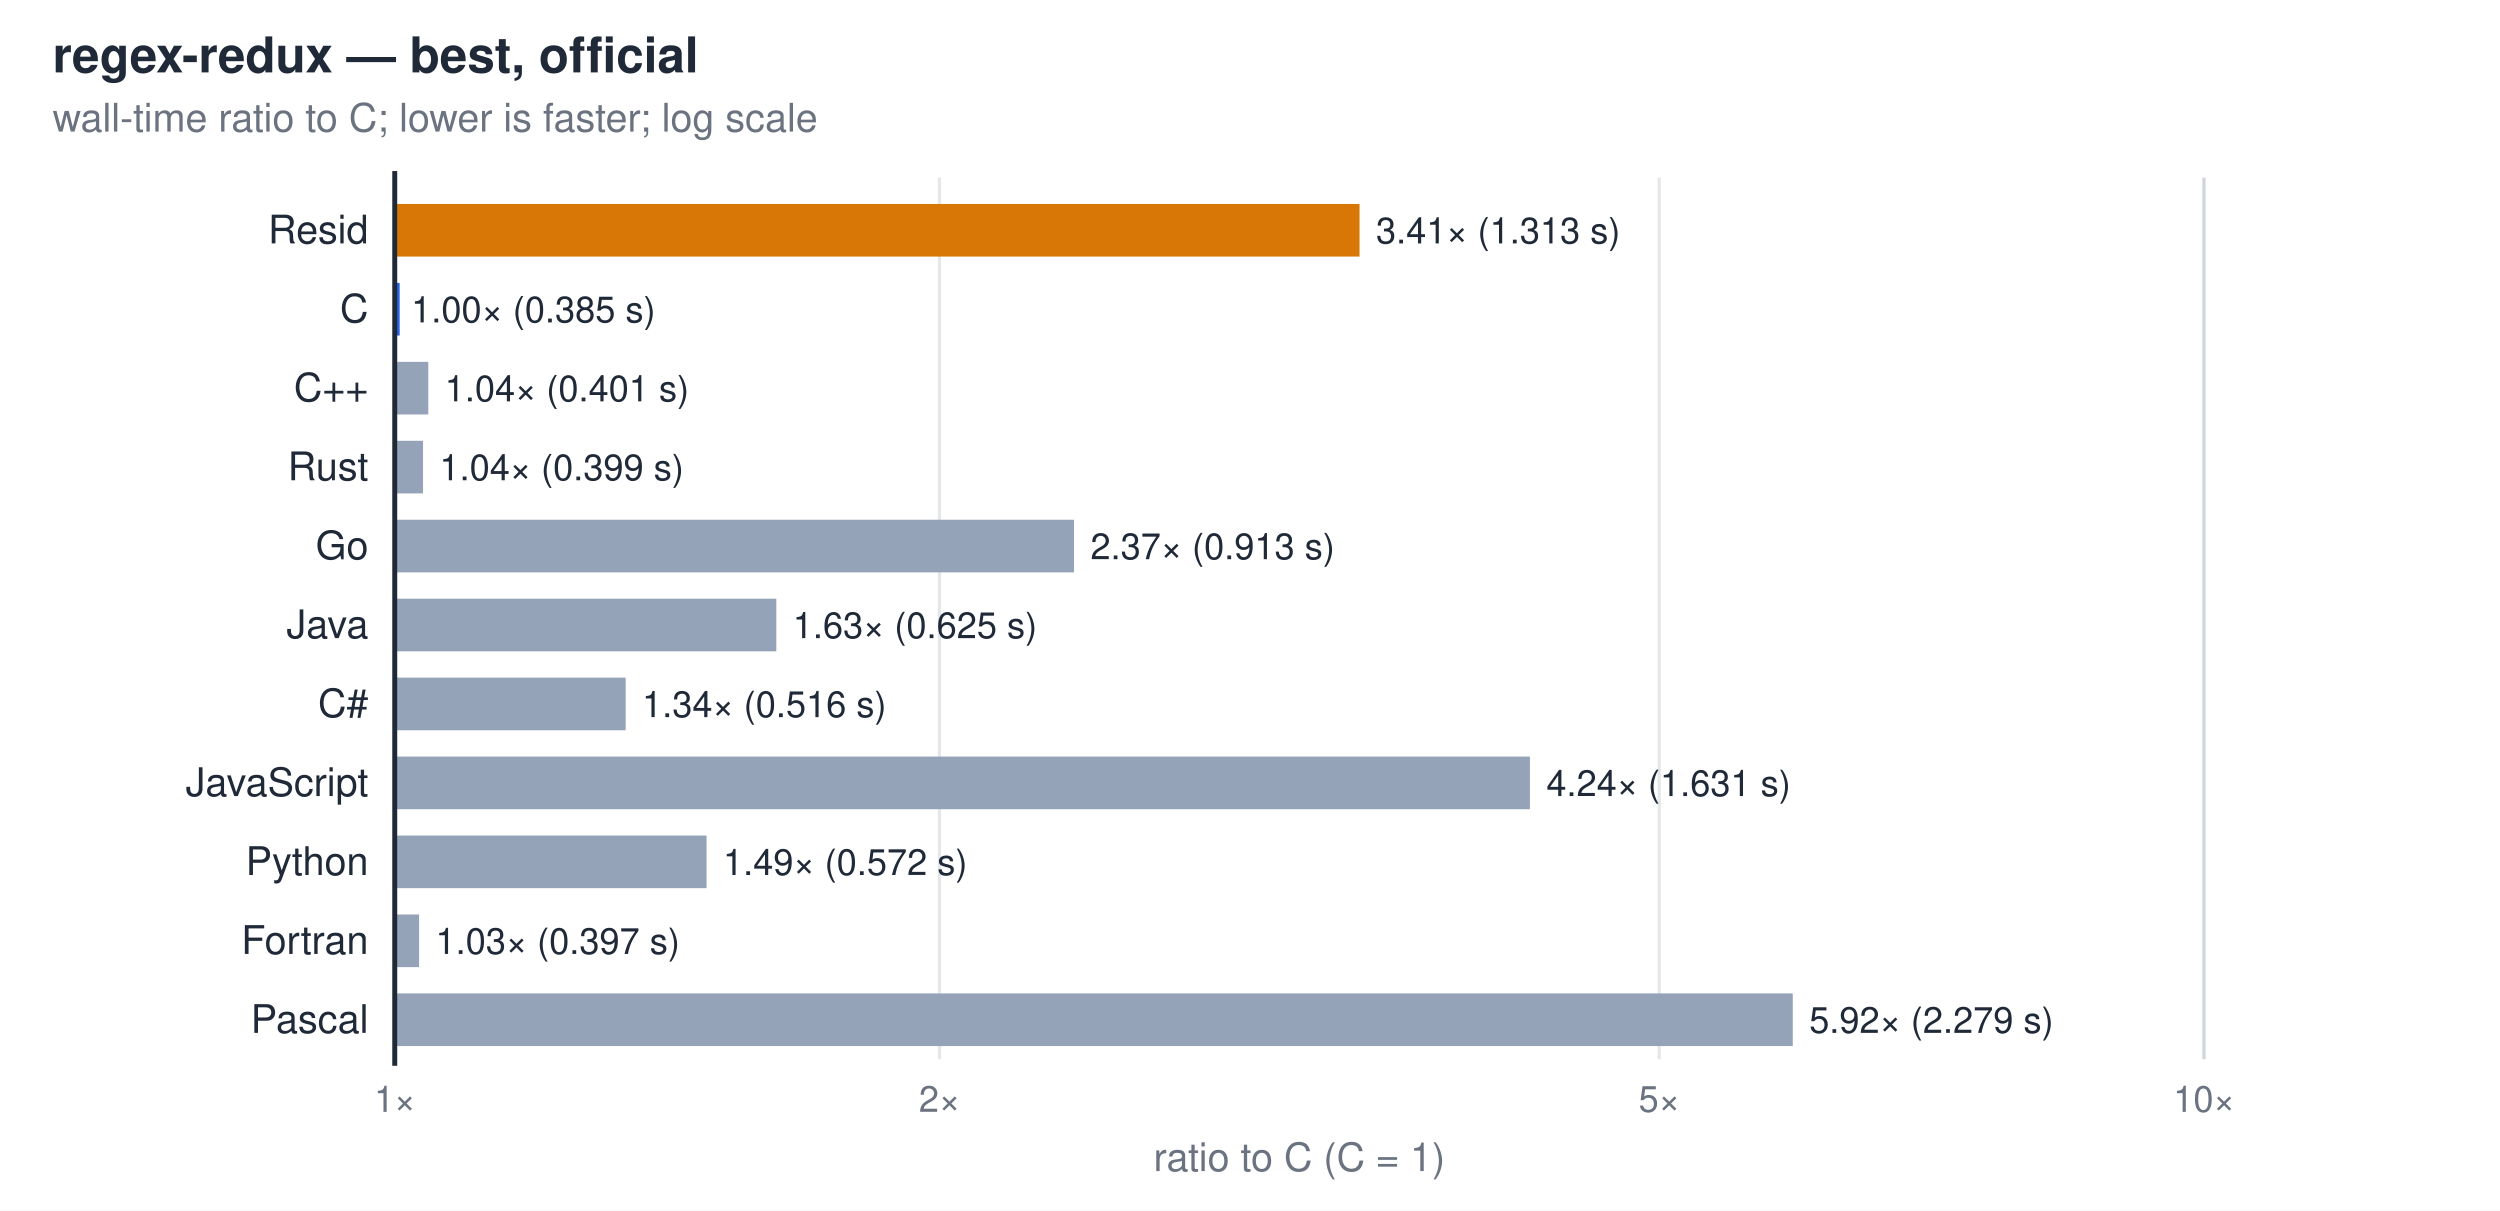
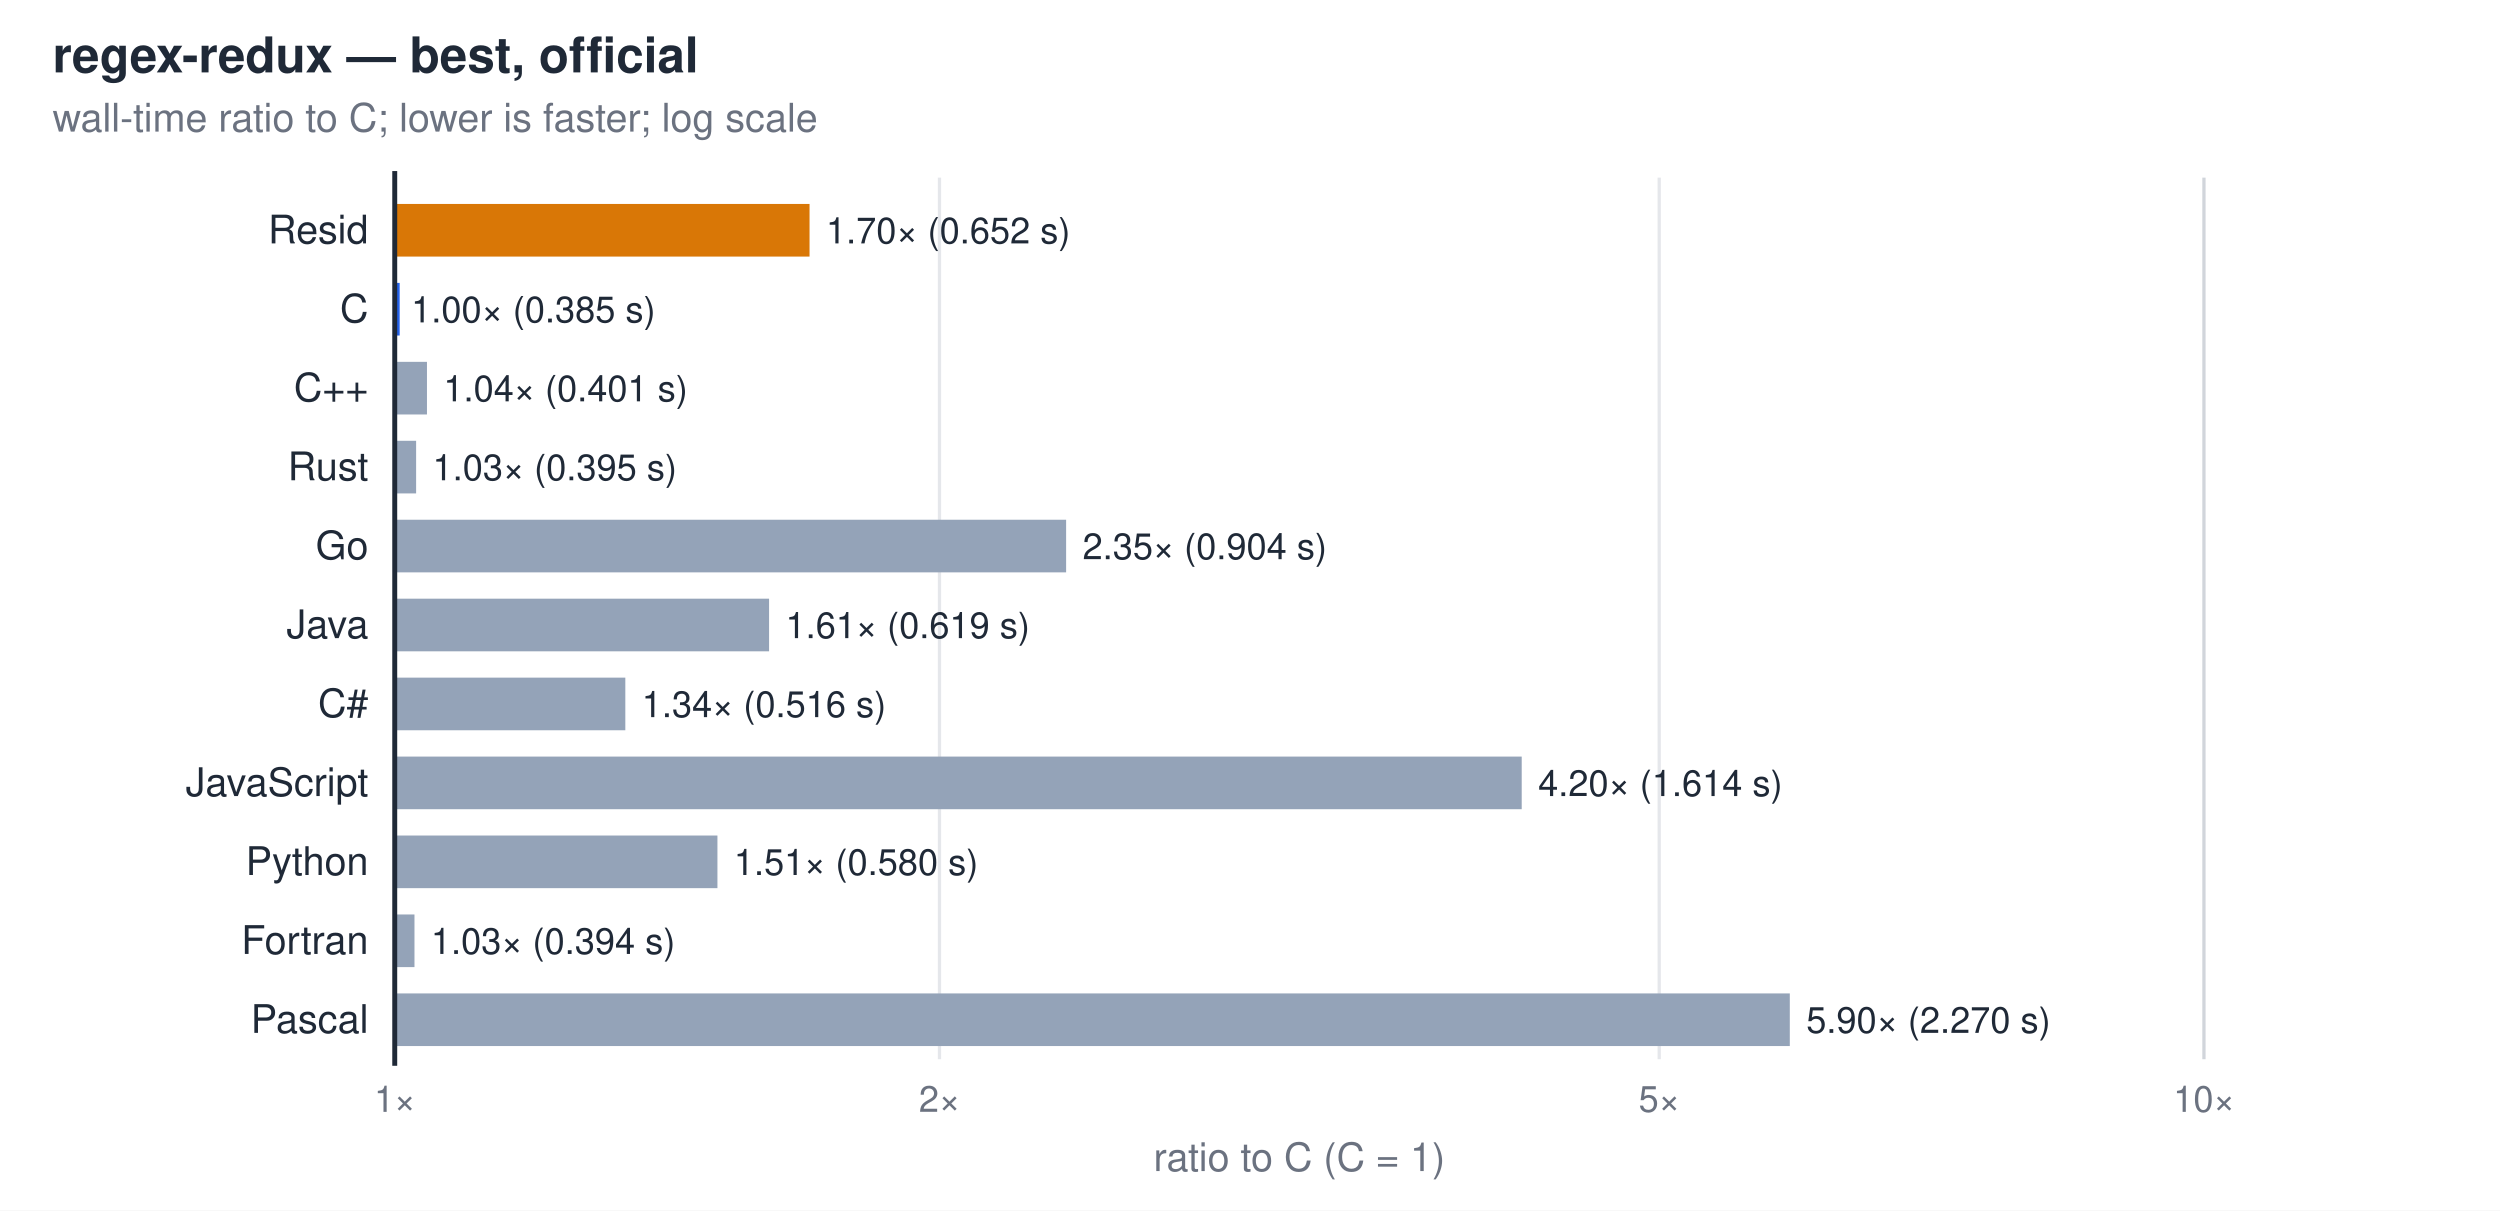
<svg xmlns="http://www.w3.org/2000/svg" width="760" height="368" viewBox="0 0 760 368" font-family="Helvetica, Arial, sans-serif" font-size="12">
  <rect x="0" y="0" width="760" height="368" fill="#ffffff" />
  <text x="16" y="22" font-size="15" font-weight="bold" fill="#1f2937">regex-redux — best, official</text>
  <text x="16" y="40" fill="#6b7280">wall-time ratio to C; lower is faster; log scale</text>
  <line x1="120.0" y1="54" x2="120.0" y2="322" stroke="#d1d5db" stroke-width="1" />
  <text x="120.0" y="338" text-anchor="middle" fill="#6b7280" font-size="11">1×</text>
  <line x1="285.6" y1="54" x2="285.6" y2="322" stroke="#e5e7eb" stroke-width="1" />
  <text x="285.6" y="338" text-anchor="middle" fill="#6b7280" font-size="11">2×</text>
  <line x1="504.4" y1="54" x2="504.4" y2="322" stroke="#e5e7eb" stroke-width="1" />
  <text x="504.4" y="338" text-anchor="middle" fill="#6b7280" font-size="11">5×</text>
  <line x1="670.0" y1="54" x2="670.0" y2="322" stroke="#d1d5db" stroke-width="1" />
  <text x="670.0" y="338" text-anchor="middle" fill="#6b7280" font-size="11">10×</text>
  <text x="112" y="74.0" text-anchor="end" fill="#1f2937">Resid</text>
-   <rect x="120.0" y="62" width="293.3" height="16" fill="#d97706" />
-   <text x="418.3" y="74.0" fill="#1f2937" font-size="11">3.41×  (1.313 s)</text>
+   <rect x="120.0" y="62" width="126.1" height="16" fill="#d97706" />
+   <text x="251.1" y="74.0" fill="#1f2937" font-size="11">1.70×  (0.652 s)</text>
  <text x="112" y="98.0" text-anchor="end" fill="#1f2937">C</text>
  <rect x="120.0" y="86" width="1.5" height="16" fill="#2563eb" />
  <text x="125.0" y="98.0" fill="#1f2937" font-size="11">1.00×  (0.385 s)</text>
  <text x="112" y="122.0" text-anchor="end" fill="#1f2937">C++</text>
-   <rect x="120.0" y="110" width="10.2" height="16" fill="#94a3b8" />
-   <text x="135.2" y="122.0" fill="#1f2937" font-size="11">1.04×  (0.401 s)</text>
+   <rect x="120.0" y="110" width="9.8" height="16" fill="#94a3b8" />
+   <text x="134.8" y="122.0" fill="#1f2937" font-size="11">1.04×  (0.401 s)</text>
  <text x="112" y="146.0" text-anchor="end" fill="#1f2937">Rust</text>
-   <rect x="120.0" y="134" width="8.6" height="16" fill="#94a3b8" />
-   <text x="133.6" y="146.0" fill="#1f2937" font-size="11">1.04×  (0.399 s)</text>
+   <rect x="120.0" y="134" width="6.5" height="16" fill="#94a3b8" />
+   <text x="131.5" y="146.0" fill="#1f2937" font-size="11">1.03×  (0.395 s)</text>
  <text x="112" y="170.0" text-anchor="end" fill="#1f2937">Go</text>
-   <rect x="120.0" y="158" width="206.5" height="16" fill="#94a3b8" />
-   <text x="331.5" y="170.0" fill="#1f2937" font-size="11">2.37×  (0.913 s)</text>
+   <rect x="120.0" y="158" width="204.1" height="16" fill="#94a3b8" />
+   <text x="329.1" y="170.0" fill="#1f2937" font-size="11">2.35×  (0.904 s)</text>
  <text x="112" y="194.0" text-anchor="end" fill="#1f2937">Java</text>
-   <rect x="120.0" y="182" width="116.0" height="16" fill="#94a3b8" />
-   <text x="241.0" y="194.0" fill="#1f2937" font-size="11">1.63×  (0.625 s)</text>
+   <rect x="120.0" y="182" width="113.8" height="16" fill="#94a3b8" />
+   <text x="238.8" y="194.0" fill="#1f2937" font-size="11">1.61×  (0.619 s)</text>
  <text x="112" y="218.0" text-anchor="end" fill="#1f2937">C#</text>
-   <rect x="120.0" y="206" width="70.2" height="16" fill="#94a3b8" />
-   <text x="195.2" y="218.0" fill="#1f2937" font-size="11">1.34×  (0.516 s)</text>
+   <rect x="120.0" y="206" width="70.1" height="16" fill="#94a3b8" />
+   <text x="195.1" y="218.0" fill="#1f2937" font-size="11">1.34×  (0.516 s)</text>
  <text x="112" y="242.0" text-anchor="end" fill="#1f2937">JavaScript</text>
-   <rect x="120.0" y="230" width="345.1" height="16" fill="#94a3b8" />
-   <text x="470.1" y="242.0" fill="#1f2937" font-size="11">4.24×  (1.631 s)</text>
+   <rect x="120.0" y="230" width="342.6" height="16" fill="#94a3b8" />
+   <text x="467.6" y="242.0" fill="#1f2937" font-size="11">4.20×  (1.614 s)</text>
  <text x="112" y="266.0" text-anchor="end" fill="#1f2937">Python</text>
-   <rect x="120.0" y="254" width="94.8" height="16" fill="#94a3b8" />
-   <text x="219.8" y="266.0" fill="#1f2937" font-size="11">1.49×  (0.572 s)</text>
+   <rect x="120.0" y="254" width="98.1" height="16" fill="#94a3b8" />
+   <text x="223.1" y="266.0" fill="#1f2937" font-size="11">1.51×  (0.580 s)</text>
  <text x="112" y="290.0" text-anchor="end" fill="#1f2937">Fortran</text>
-   <rect x="120.0" y="278" width="7.4" height="16" fill="#94a3b8" />
-   <text x="132.4" y="290.0" fill="#1f2937" font-size="11">1.03×  (0.397 s)</text>
+   <rect x="120.0" y="278" width="6.0" height="16" fill="#94a3b8" />
+   <text x="131.0" y="290.0" fill="#1f2937" font-size="11">1.03×  (0.394 s)</text>
  <text x="112" y="314.0" text-anchor="end" fill="#1f2937">Pascal</text>
-   <rect x="120.0" y="302" width="425.0" height="16" fill="#94a3b8" />
-   <text x="550.0" y="314.0" fill="#1f2937" font-size="11">5.92×  (2.279 s)</text>
+   <rect x="120.0" y="302" width="424.1" height="16" fill="#94a3b8" />
+   <text x="549.1" y="314.0" fill="#1f2937" font-size="11">5.90×  (2.270 s)</text>
  <line x1="120.0" y1="52" x2="120.0" y2="324" stroke="#1f2937" stroke-width="1.5" />
  <text x="395.0" y="356" text-anchor="middle" fill="#6b7280">ratio to C (C = 1)</text>
</svg>
